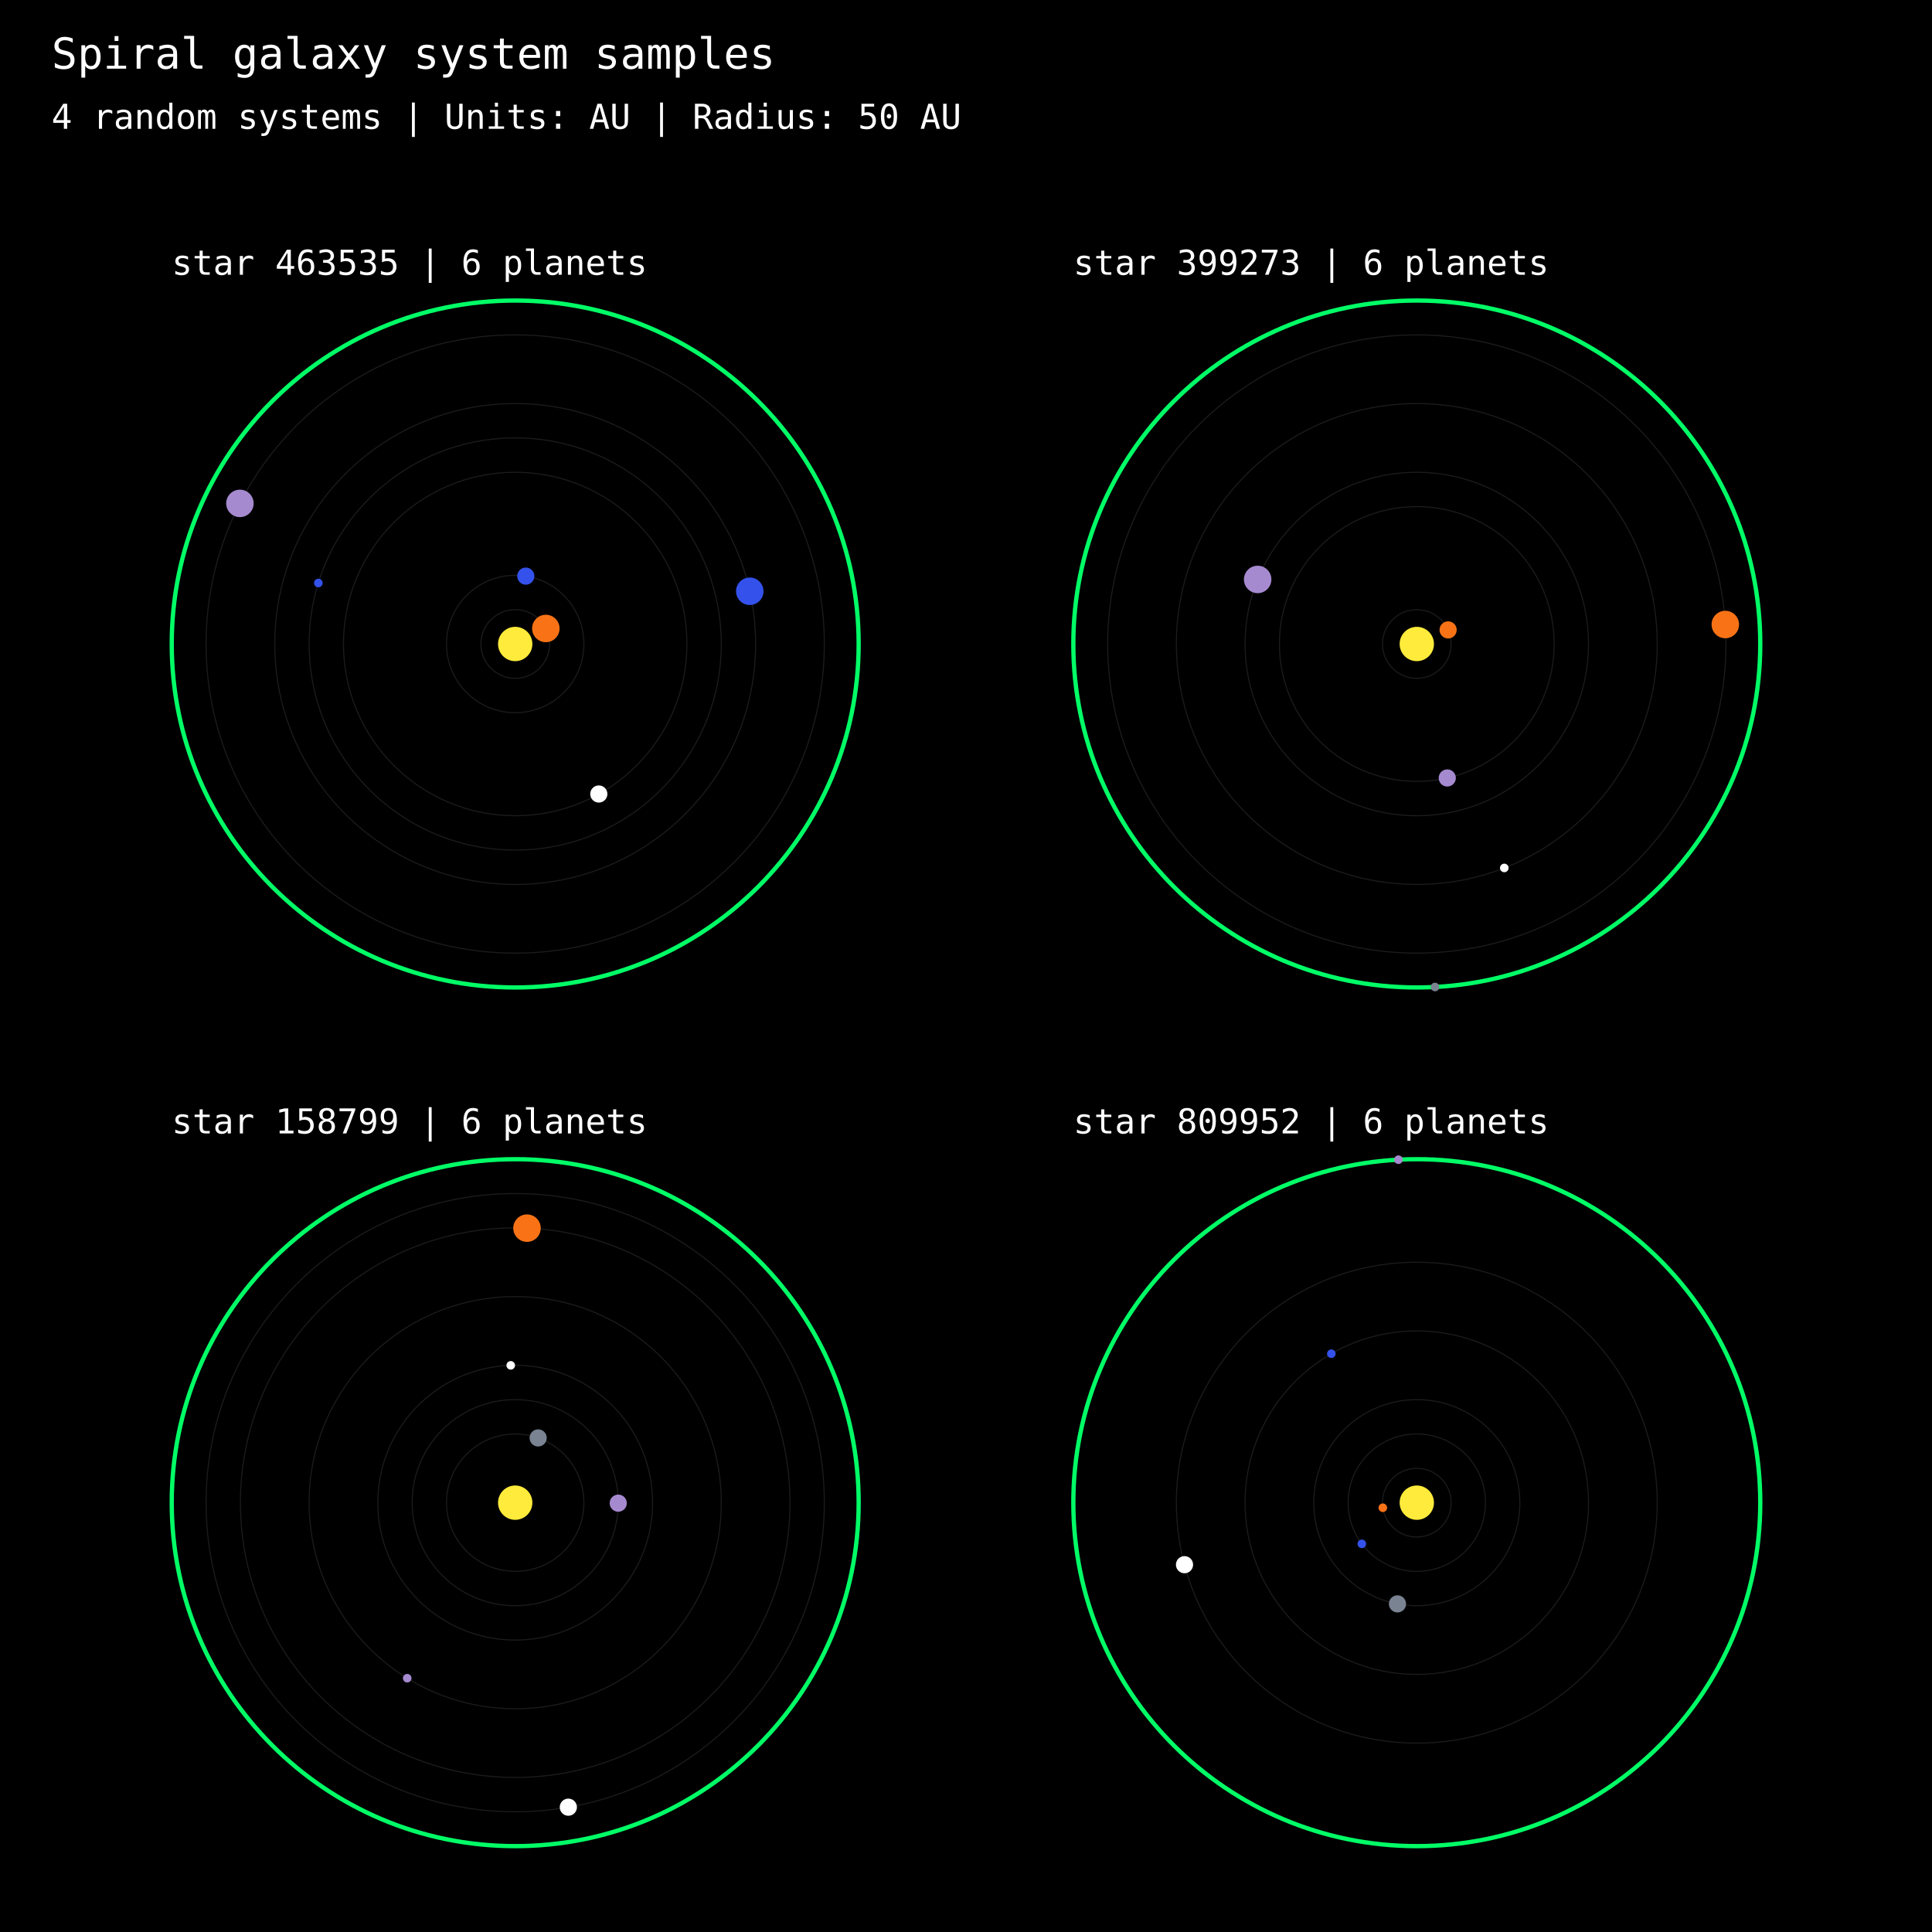
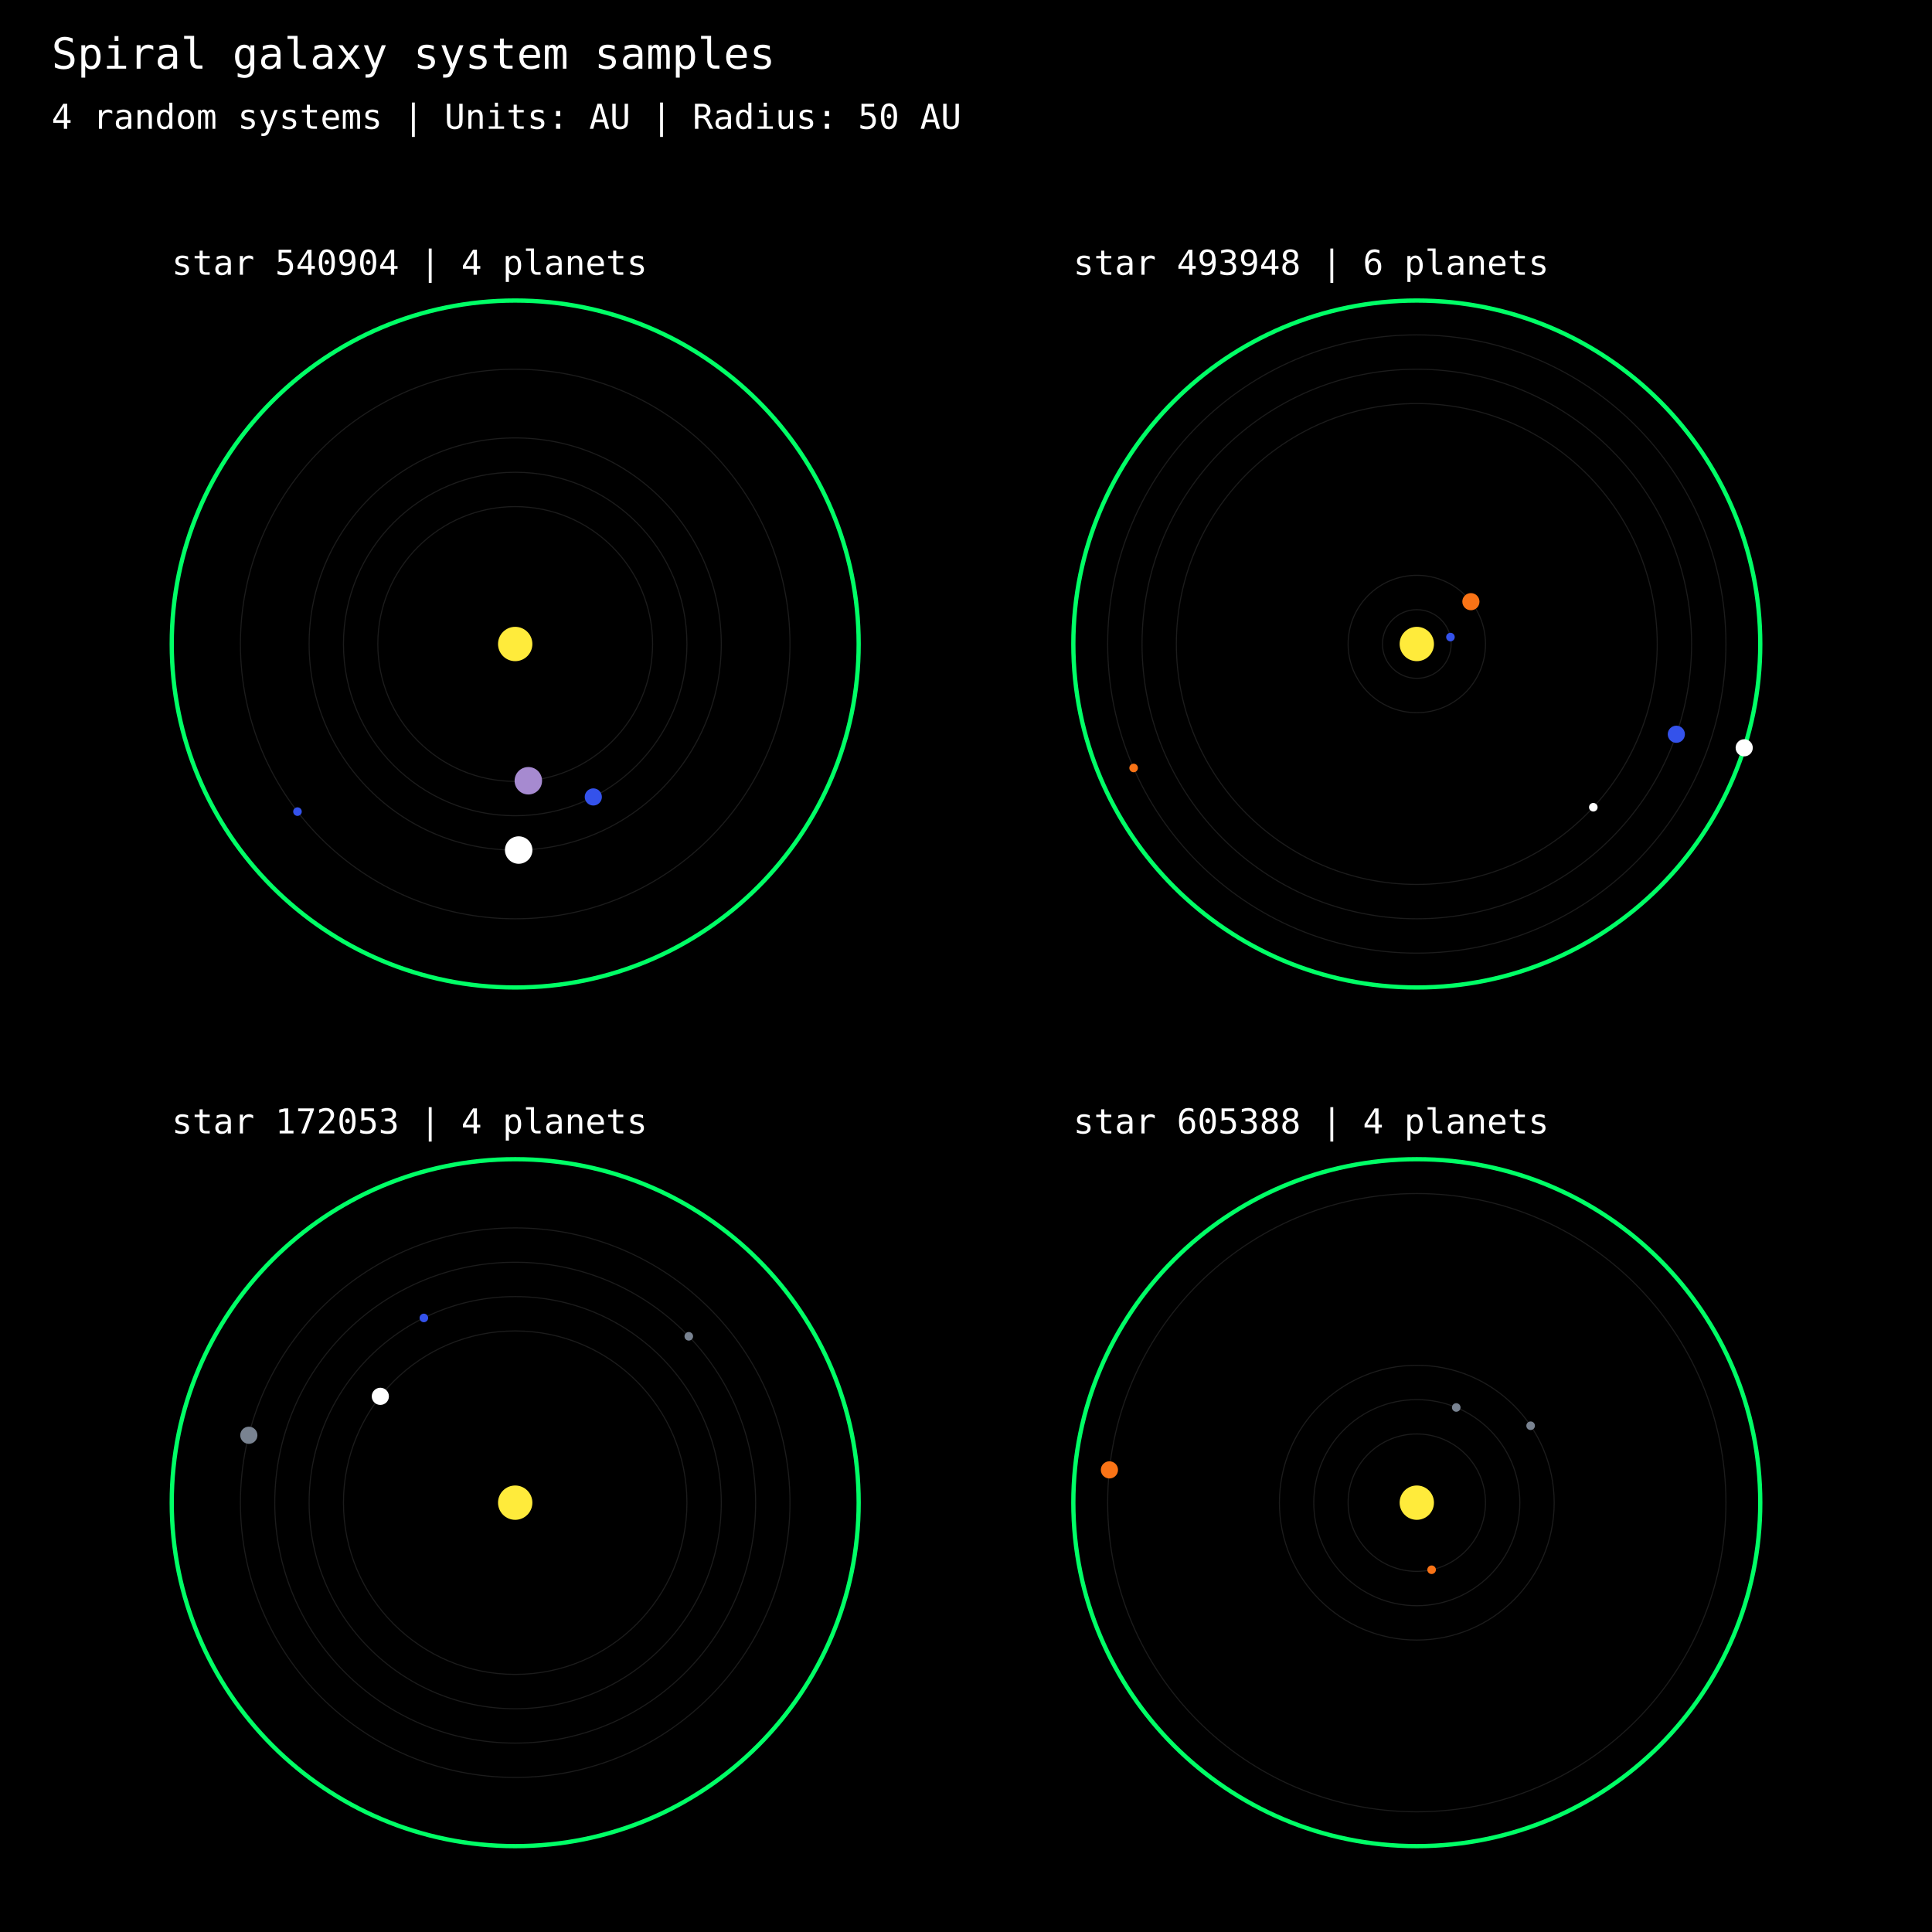
<svg xmlns="http://www.w3.org/2000/svg" width="900" height="900" viewBox="0 0 900 900">
  <rect width="100%" height="100%" fill="#000000" />
  <g font-family="monospace" fill="#ffffff">
    <text x="24" y="32" font-size="20">Spiral galaxy system samples</text>
    <text x="24" y="60" font-size="16">4 random systems | Units: AU | Radius: 50 AU</text>
  </g>
-   <g aria-label="star 463535">
-     <text x="80" y="128" font-family="monospace" font-size="16" fill="#ffffff">star 463535 | 6 planets</text>
+   <g aria-label="star 540904">
+     <text x="80" y="128" font-family="monospace" font-size="16" fill="#ffffff">star 540904 | 4 planets</text>
    <g aria-label="Planet orbits" fill="none" stroke="#4f4f4f" stroke-width="0.5" opacity="0.35">
-       <circle cx="240" cy="300" r="112" />
-       <circle cx="240" cy="300" r="144" />
-       <circle cx="240" cy="300" r="16" />
-       <circle cx="240" cy="300" r="32" />
+       <circle cx="240" cy="300" r="80" />
      <circle cx="240" cy="300" r="96" />
-       <circle cx="240" cy="300" r="80" />
+       <circle cx="240" cy="300" r="128" />
+       <circle cx="240" cy="300" r="64" />
    </g>
    <circle cx="240" cy="300" r="160" fill="none" stroke="#00ff66" stroke-width="2" />
    <g aria-label="Star">
      <circle cx="240" cy="300" r="8" fill="#ffeb3b" />
    </g>
    <g aria-label="Planets">
-       <circle cx="349.271" cy="275.428" r="6.4" fill="#3452eb" data-biome="OCEANIC" data-size="LARGE" />
-       <circle cx="111.76" cy="234.498" r="6.4" fill="#a68ad0" data-biome="GAS" data-size="LARGE" />
-       <circle cx="254.27" cy="292.764" r="6.4" fill="#f97316" data-biome="VOLCANIC" data-size="LARGE" />
-       <circle cx="244.941" cy="268.384" r="4" fill="#3452eb" data-biome="OCEANIC" data-size="MEDIUM" />
-       <circle cx="148.301" cy="271.587" r="2" fill="#3452eb" data-biome="OCEANIC" data-size="SMALL" />
-       <circle cx="278.949" cy="369.878" r="4" fill="#ffffff" data-biome="FROZEN" data-size="MEDIUM" />
+       <circle cx="276.388" cy="371.246" r="4" fill="#3452eb" data-biome="OCEANIC" data-size="MEDIUM" />
+       <circle cx="241.619" cy="395.986" r="6.4" fill="#ffffff" data-biome="FROZEN" data-size="LARGE" />
+       <circle cx="138.574" cy="378.082" r="2" fill="#3452eb" data-biome="OCEANIC" data-size="SMALL" />
+       <circle cx="246.116" cy="363.707" r="6.4" fill="#a68ad0" data-biome="GAS" data-size="LARGE" />
    </g>
  </g>
-   <g aria-label="star 399273">
-     <text x="500" y="128" font-family="monospace" font-size="16" fill="#ffffff">star 399273 | 6 planets</text>
+   <g aria-label="star 493948">
+     <text x="500" y="128" font-family="monospace" font-size="16" fill="#ffffff">star 493948 | 6 planets</text>
    <g aria-label="Planet orbits" fill="none" stroke="#4f4f4f" stroke-width="0.5" opacity="0.35">
-       <circle cx="660" cy="300" r="80" />
+       <circle cx="660" cy="300" r="128" />
+       <circle cx="660" cy="300" r="144" />
      <circle cx="660" cy="300" r="112" />
-       <circle cx="660" cy="300" r="144" />
-       <circle cx="660" cy="300" r="64" />
+       <circle cx="660" cy="300" r="32" />
+       <circle cx="660" cy="300" r="16" />
      <circle cx="660" cy="300" r="160" />
-       <circle cx="660" cy="300" r="16" />
    </g>
    <circle cx="660" cy="300" r="160" fill="none" stroke="#00ff66" stroke-width="2" />
    <g aria-label="Star">
      <circle cx="660" cy="300" r="8" fill="#ffeb3b" />
    </g>
    <g aria-label="Planets">
-       <circle cx="585.866" cy="269.93" r="6.4" fill="#a68ad0" data-biome="GAS" data-size="LARGE" />
-       <circle cx="700.76" cy="404.32" r="2" fill="#ffffff" data-biome="FROZEN" data-size="SMALL" />
-       <circle cx="803.714" cy="290.923" r="6.4" fill="#f97316" data-biome="VOLCANIC" data-size="LARGE" />
-       <circle cx="674.193" cy="362.406" r="4" fill="#a68ad0" data-biome="GAS" data-size="MEDIUM" />
-       <circle cx="668.485" cy="459.775" r="2" fill="#798391" data-biome="METALLIC" data-size="SMALL" />
-       <circle cx="674.591" cy="293.434" r="4" fill="#f97316" data-biome="VOLCANIC" data-size="MEDIUM" />
+       <circle cx="780.897" cy="342.046" r="4" fill="#3452eb" data-biome="OCEANIC" data-size="MEDIUM" />
+       <circle cx="528.088" cy="357.75" r="2" fill="#f97316" data-biome="VOLCANIC" data-size="SMALL" />
+       <circle cx="742.228" cy="376.043" r="2" fill="#ffffff" data-biome="FROZEN" data-size="SMALL" />
+       <circle cx="685.202" cy="280.28" r="4" fill="#f97316" data-biome="VOLCANIC" data-size="MEDIUM" />
+       <circle cx="675.672" cy="296.774" r="2" fill="#3452eb" data-biome="OCEANIC" data-size="SMALL" />
+       <circle cx="812.518" cy="348.355" r="4" fill="#ffffff" data-biome="FROZEN" data-size="MEDIUM" />
    </g>
  </g>
-   <g aria-label="star 158799">
-     <text x="80" y="528" font-family="monospace" font-size="16" fill="#ffffff">star 158799 | 6 planets</text>
+   <g aria-label="star 172053">
+     <text x="80" y="528" font-family="monospace" font-size="16" fill="#ffffff">star 172053 | 4 planets</text>
    <g aria-label="Planet orbits" fill="none" stroke="#4f4f4f" stroke-width="0.5" opacity="0.35">
+       <circle cx="240" cy="700" r="112" />
+       <circle cx="240" cy="700" r="128" />
+       <circle cx="240" cy="700" r="80" />
      <circle cx="240" cy="700" r="96" />
-       <circle cx="240" cy="700" r="32" />
-       <circle cx="240" cy="700" r="64" />
-       <circle cx="240" cy="700" r="128" />
-       <circle cx="240" cy="700" r="48" />
-       <circle cx="240" cy="700" r="144" />
    </g>
    <circle cx="240" cy="700" r="160" fill="none" stroke="#00ff66" stroke-width="2" />
    <g aria-label="Star">
      <circle cx="240" cy="700" r="8" fill="#ffeb3b" />
    </g>
    <g aria-label="Planets">
-       <circle cx="189.703" cy="781.769" r="2" fill="#a68ad0" data-biome="GAS" data-size="SMALL" />
-       <circle cx="250.692" cy="669.839" r="4" fill="#798391" data-biome="METALLIC" data-size="MEDIUM" />
-       <circle cx="237.922" cy="636.034" r="2" fill="#ffffff" data-biome="FROZEN" data-size="SMALL" />
-       <circle cx="245.496" cy="572.118" r="6.4" fill="#f97316" data-biome="VOLCANIC" data-size="LARGE" />
-       <circle cx="288" cy="700.229" r="4" fill="#a68ad0" data-biome="GAS" data-size="MEDIUM" />
-       <circle cx="264.755" cy="841.856" r="4" fill="#ffffff" data-biome="FROZEN" data-size="MEDIUM" />
+       <circle cx="320.863" cy="622.507" r="2" fill="#798391" data-biome="METALLIC" data-size="SMALL" />
+       <circle cx="115.911" cy="668.601" r="4" fill="#798391" data-biome="METALLIC" data-size="MEDIUM" />
+       <circle cx="177.178" cy="650.468" r="4" fill="#ffffff" data-biome="FROZEN" data-size="MEDIUM" />
+       <circle cx="197.448" cy="613.946" r="2" fill="#3452eb" data-biome="OCEANIC" data-size="SMALL" />
    </g>
  </g>
-   <g aria-label="star 809952">
-     <text x="500" y="528" font-family="monospace" font-size="16" fill="#ffffff">star 809952 | 6 planets</text>
+   <g aria-label="star 605388">
+     <text x="500" y="528" font-family="monospace" font-size="16" fill="#ffffff">star 605388 | 4 planets</text>
    <g aria-label="Planet orbits" fill="none" stroke="#4f4f4f" stroke-width="0.5" opacity="0.35">
-       <circle cx="660" cy="700" r="16" />
-       <circle cx="660" cy="700" r="160" />
-       <circle cx="660" cy="700" r="80" />
-       <circle cx="660" cy="700" r="112" />
      <circle cx="660" cy="700" r="48" />
+       <circle cx="660" cy="700" r="144" />
+       <circle cx="660" cy="700" r="64" />
      <circle cx="660" cy="700" r="32" />
    </g>
    <circle cx="660" cy="700" r="160" fill="none" stroke="#00ff66" stroke-width="2" />
    <g aria-label="Star">
      <circle cx="660" cy="700" r="8" fill="#ffeb3b" />
    </g>
    <g aria-label="Planets">
-       <circle cx="644.176" cy="702.368" r="2" fill="#f97316" data-biome="VOLCANIC" data-size="SMALL" />
-       <circle cx="651.442" cy="540.229" r="2" fill="#a68ad0" data-biome="GAS" data-size="SMALL" />
-       <circle cx="620.186" cy="630.611" r="2" fill="#3452eb" data-biome="OCEANIC" data-size="SMALL" />
-       <circle cx="551.791" cy="728.894" r="4" fill="#ffffff" data-biome="FROZEN" data-size="MEDIUM" />
-       <circle cx="650.996" cy="747.148" r="4" fill="#798391" data-biome="METALLIC" data-size="MEDIUM" />
-       <circle cx="634.389" cy="719.185" r="2" fill="#3452eb" data-biome="OCEANIC" data-size="SMALL" />
+       <circle cx="678.38" cy="655.658" r="2" fill="#798391" data-biome="METALLIC" data-size="SMALL" />
+       <circle cx="516.812" cy="684.729" r="4" fill="#f97316" data-biome="VOLCANIC" data-size="MEDIUM" />
+       <circle cx="713.027" cy="664.165" r="2" fill="#798391" data-biome="METALLIC" data-size="SMALL" />
+       <circle cx="666.9" cy="731.247" r="2" fill="#f97316" data-biome="VOLCANIC" data-size="SMALL" />
    </g>
  </g>
</svg>
